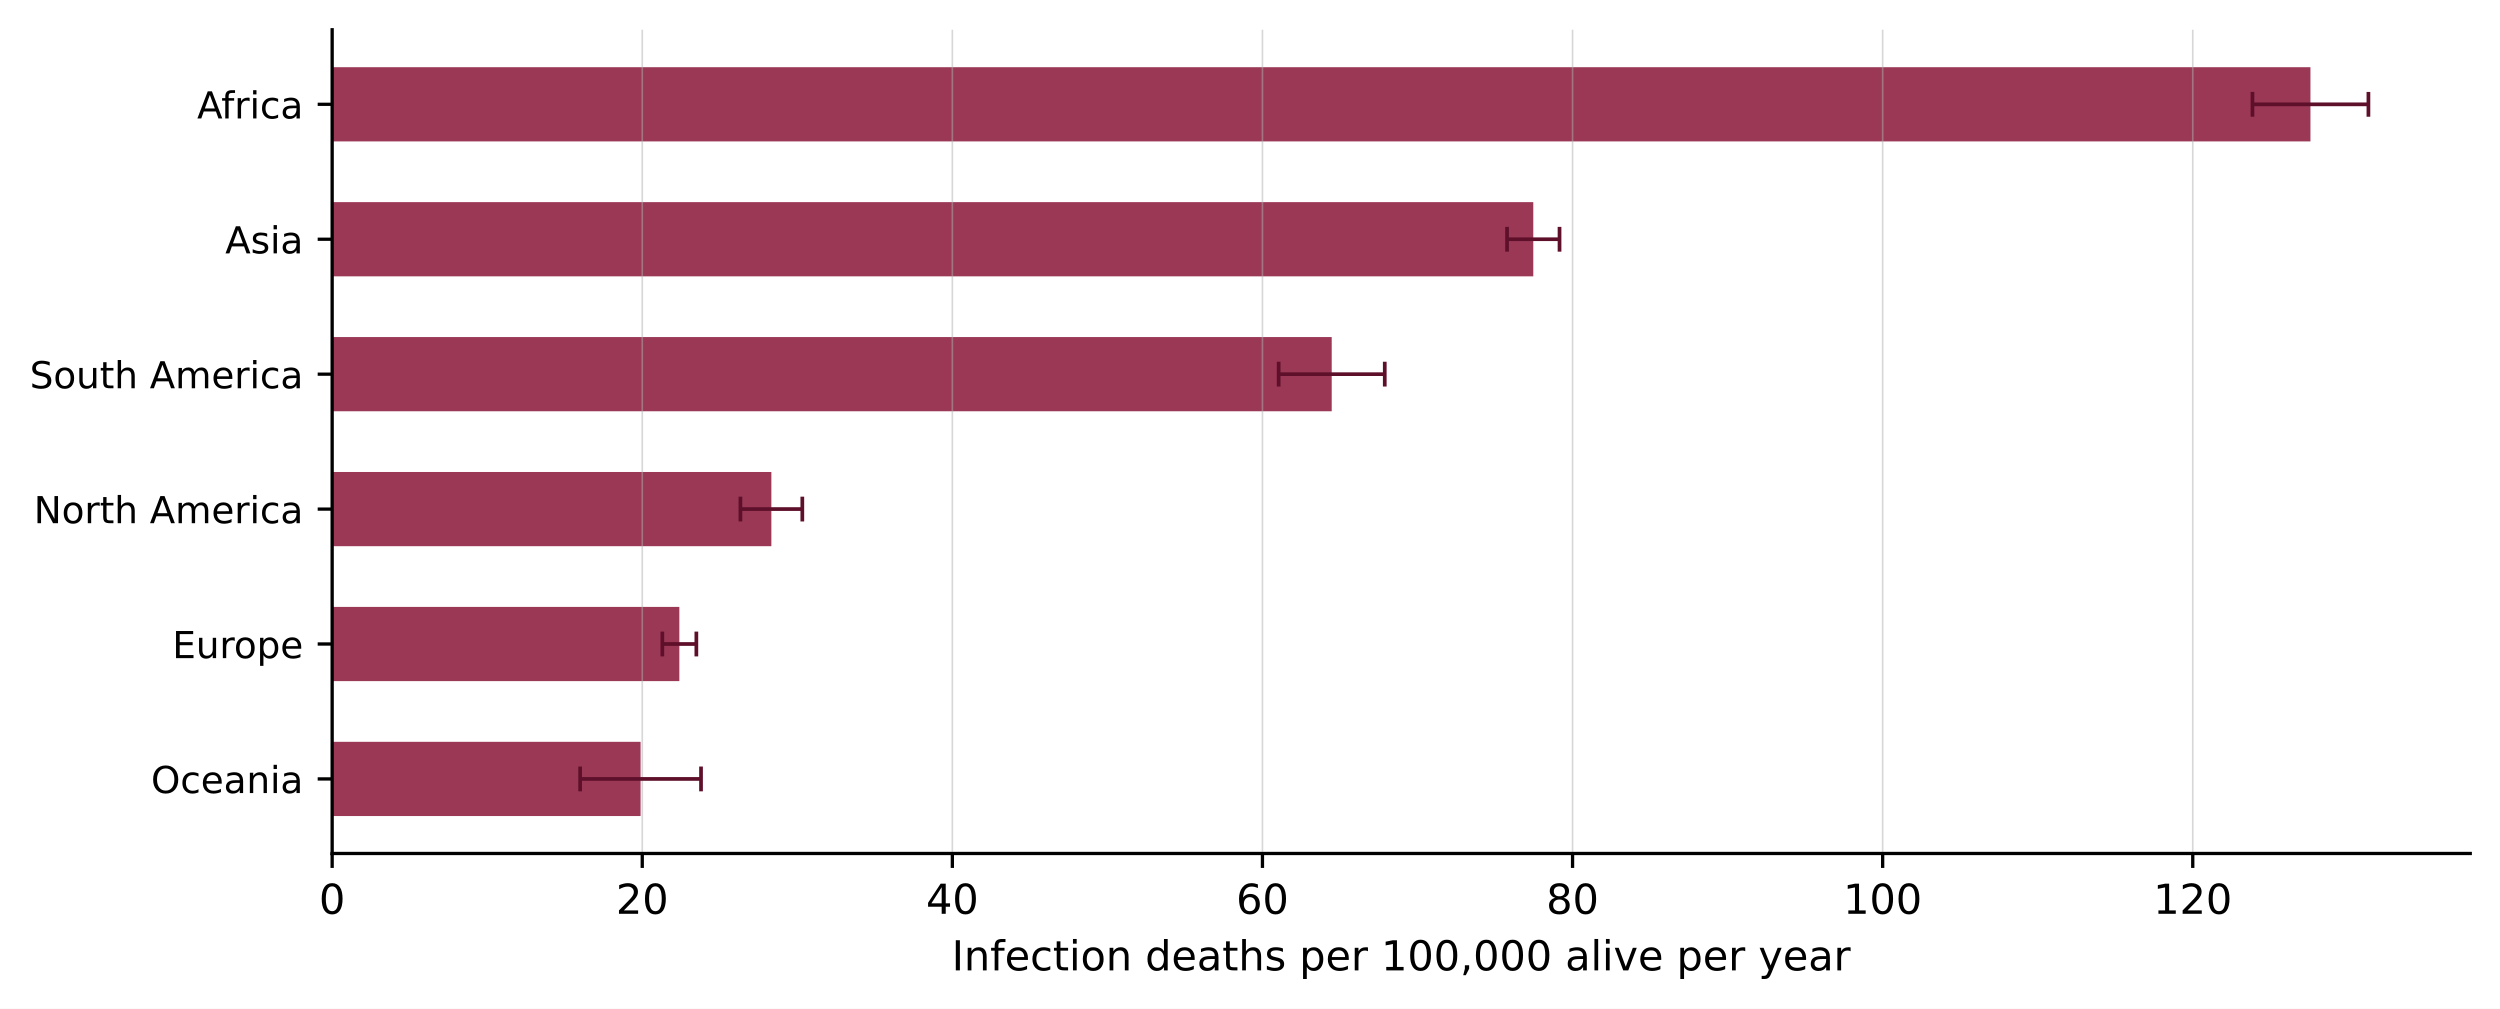
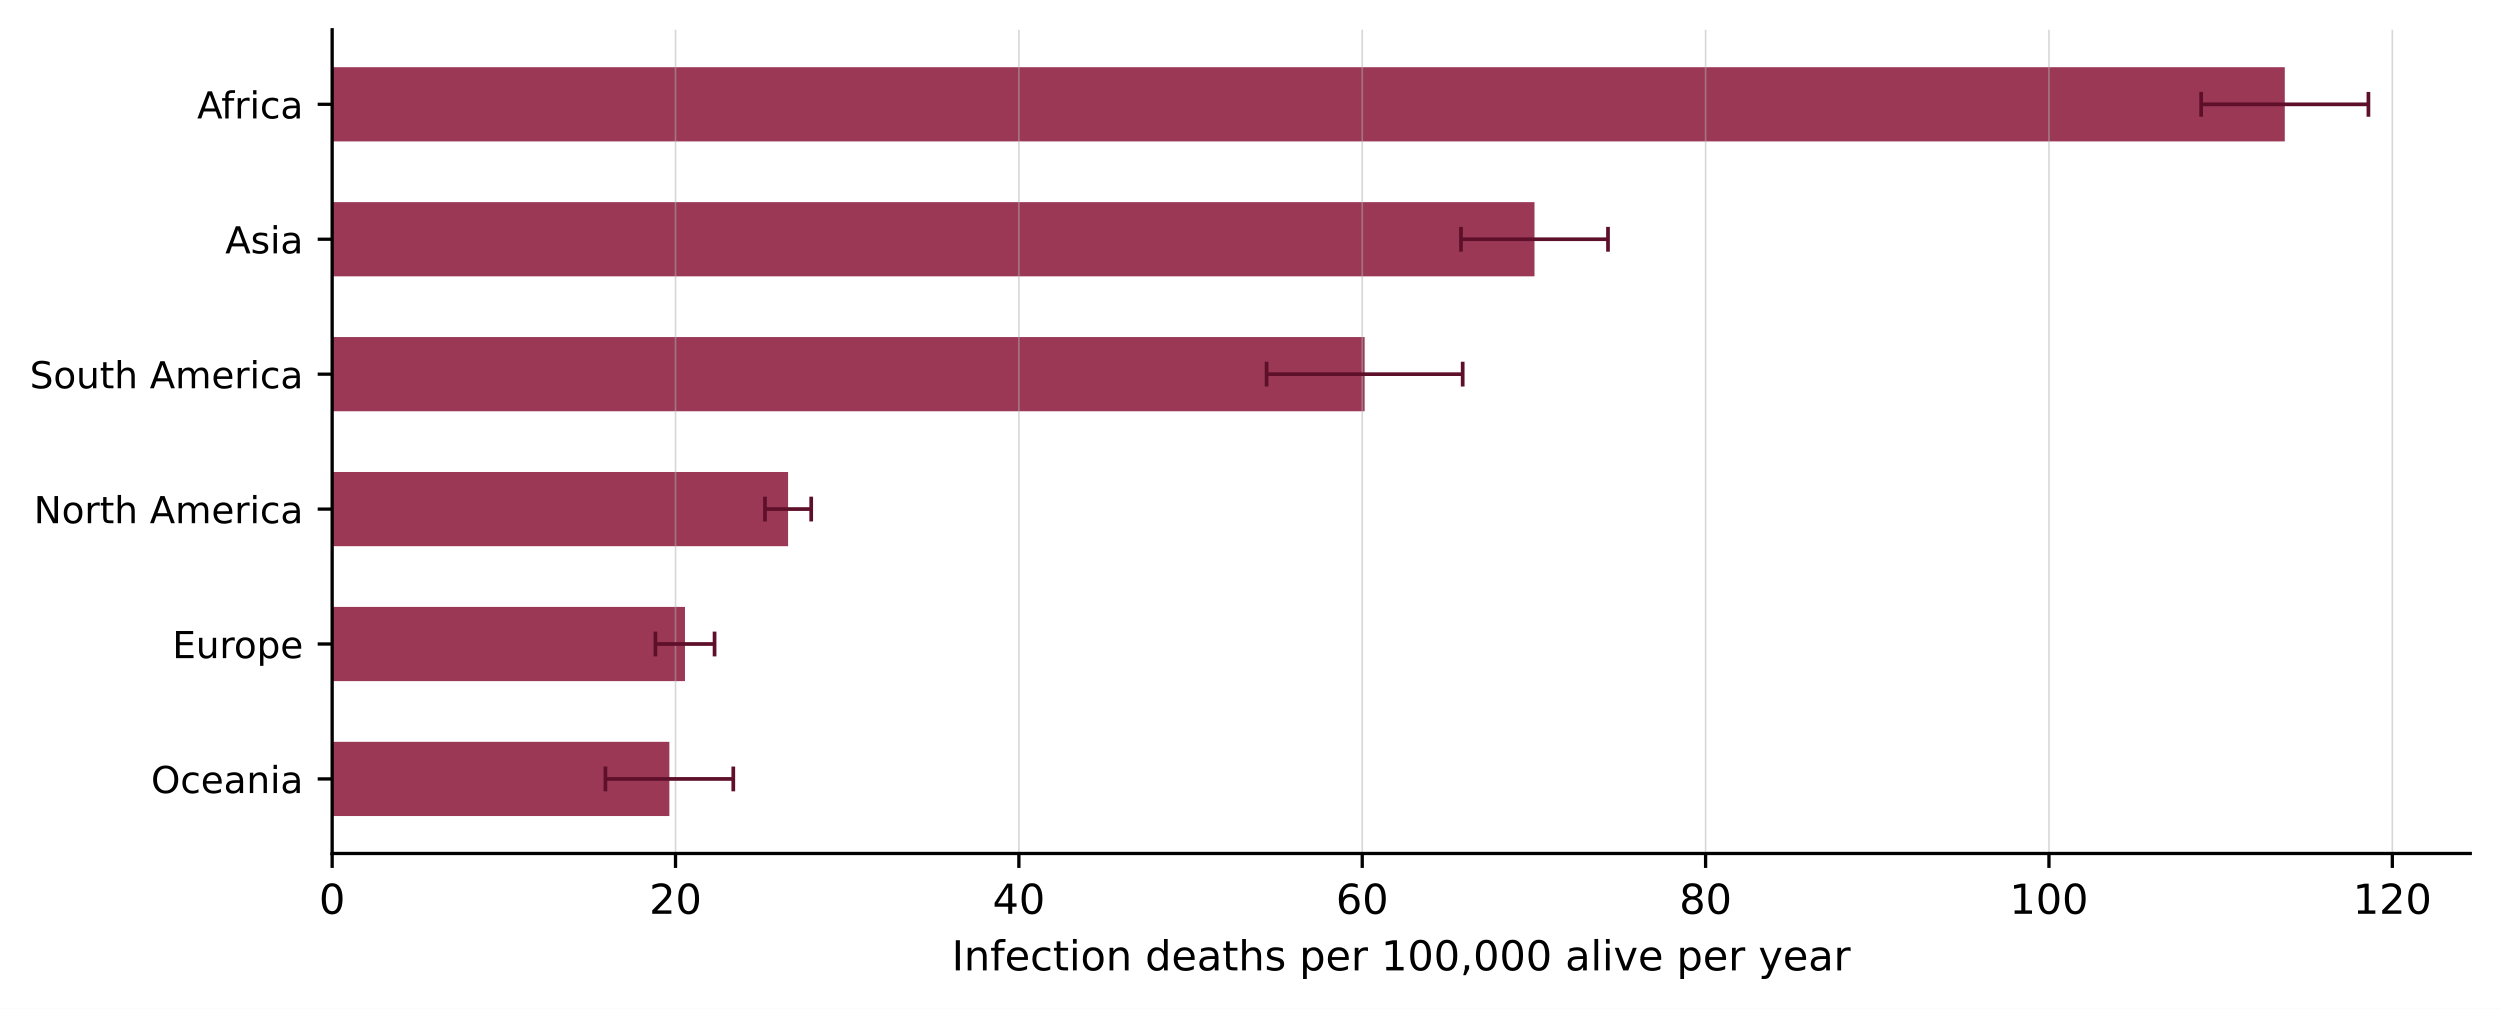
<svg xmlns="http://www.w3.org/2000/svg" xmlns:xlink="http://www.w3.org/1999/xlink" width="604.702pt" height="243.996pt" viewBox="0 0 604.702 243.996" version="1.1">
  <defs>
    <style type="text/css">*{stroke-linejoin: round; stroke-linecap: butt}</style>
  </defs>
  <g id="figure_1">
    <g id="patch_1">
      <path d="M 0 243.996  L 604.702 243.996  L 604.702 0  L 0 0  z " style="fill: #ffffff" />
    </g>
    <g id="axes_1">
      <g id="patch_2">
        <path d="M 80.342 206.44  L 597.502 206.44  L 597.502 7.2  L 80.342 7.2  z " style="fill: #ffffff" />
      </g>
      <g id="patch_3">
-         <path d="M 80.342 197.384  L 154.944 197.384  L 154.944 179.434  L 80.342 179.434  z " clip-path="url(#pa76c297d88)" style="fill: #8c1d40; opacity: 0.88" />
+         <path d="M 80.342 197.384  L 161.906 197.384  L 161.906 179.434  L 80.342 179.434  z " clip-path="url(#p7c0ddeac1a)" style="fill: #8c1d40; opacity: 0.88" />
      </g>
      <g id="patch_4">
-         <path d="M 80.342 164.748  L 164.319 164.748  L 164.319 146.799  L 80.342 146.799  z " clip-path="url(#pa76c297d88)" style="fill: #8c1d40; opacity: 0.88" />
+         <path d="M 80.342 164.748  L 165.685 164.748  L 165.685 146.799  L 80.342 146.799  z " clip-path="url(#p7c0ddeac1a)" style="fill: #8c1d40; opacity: 0.88" />
      </g>
      <g id="patch_5">
-         <path d="M 80.342 132.113  L 186.577 132.113  L 186.577 114.163  L 80.342 114.163  z " clip-path="url(#pa76c297d88)" style="fill: #8c1d40; opacity: 0.88" />
+         <path d="M 80.342 132.113  L 190.622 132.113  L 190.622 114.163  L 80.342 114.163  z " clip-path="url(#p7c0ddeac1a)" style="fill: #8c1d40; opacity: 0.88" />
      </g>
      <g id="patch_6">
-         <path d="M 80.342 99.477  L 322.115 99.477  L 322.115 81.527  L 80.342 81.527  z " clip-path="url(#pa76c297d88)" style="fill: #8c1d40; opacity: 0.88" />
+         <path d="M 80.342 99.477  L 330.08 99.477  L 330.08 81.527  L 80.342 81.527  z " clip-path="url(#p7c0ddeac1a)" style="fill: #8c1d40; opacity: 0.88" />
      </g>
      <g id="patch_7">
-         <path d="M 80.342 66.841  L 370.873 66.841  L 370.873 48.892  L 80.342 48.892  z " clip-path="url(#pa76c297d88)" style="fill: #8c1d40; opacity: 0.88" />
+         <path d="M 80.342 66.841  L 371.164 66.841  L 371.164 48.892  L 80.342 48.892  z " clip-path="url(#p7c0ddeac1a)" style="fill: #8c1d40; opacity: 0.88" />
      </g>
      <g id="patch_8">
-         <path d="M 80.342 34.206  L 558.851 34.206  L 558.851 16.256  L 80.342 16.256  z " clip-path="url(#pa76c297d88)" style="fill: #8c1d40; opacity: 0.88" />
+         <path d="M 80.342 34.206  L 552.646 34.206  L 552.646 16.256  L 80.342 16.256  z " clip-path="url(#p7c0ddeac1a)" style="fill: #8c1d40; opacity: 0.88" />
      </g>
      <g id="matplotlib.axis_1">
        <g id="xtick_1">
          <g id="line2d_1">
-             <path d="M 80.342 206.44  L 80.342 7.2  " clip-path="url(#pa76c297d88)" style="fill: none; stroke: #b0b0b0; stroke-opacity: 0.5; stroke-width: 0.4; stroke-linecap: square" />
+             <path d="M 80.342 206.44  L 80.342 7.2  " clip-path="url(#p7c0ddeac1a)" style="fill: none; stroke: #b0b0b0; stroke-opacity: 0.5; stroke-width: 0.4; stroke-linecap: square" />
          </g>
          <g id="line2d_2">
            <defs>
-               <path id="mdfb5f57698" d="M 0 0  L 0 3.5  " style="stroke: #000000; stroke-width: 0.8" />
+               <path id="m0e5af4dae8" d="M 0 0  L 0 3.5  " style="stroke: #000000; stroke-width: 0.8" />
            </defs>
            <g>
-               <use xlink:href="#mdfb5f57698" x="80.342" y="206.44" style="stroke: #000000; stroke-width: 0.8" />
+               <use xlink:href="#m0e5af4dae8" x="80.342" y="206.44" style="stroke: #000000; stroke-width: 0.8" />
            </g>
          </g>
          <g id="text_1">
            <g transform="translate(77.16031 221.0384) scale(0.1 -0.1)">
              <defs>
                <path id="DejaVuSans-30" d="M 2034 4250  Q 1547 4250 1301 3770  Q 1056 3291 1056 2328  Q 1056 1369 1301 889  Q 1547 409 2034 409  Q 2525 409 2770 889  Q 3016 1369 3016 2328  Q 3016 3291 2770 3770  Q 2525 4250 2034 4250  z M 2034 4750  Q 2819 4750 3233 4129  Q 3647 3509 3647 2328  Q 3647 1150 3233 529  Q 2819 -91 2034 -91  Q 1250 -91 836 529  Q 422 1150 422 2328  Q 422 3509 836 4129  Q 1250 4750 2034 4750  z " transform="scale(0.015625)" />
              </defs>
              <use xlink:href="#DejaVuSans-30" />
            </g>
          </g>
        </g>
        <g id="xtick_2">
          <g id="line2d_3">
-             <path d="M 155.349 206.44  L 155.349 7.2  " clip-path="url(#pa76c297d88)" style="fill: none; stroke: #b0b0b0; stroke-opacity: 0.5; stroke-width: 0.4; stroke-linecap: square" />
+             <path d="M 163.394 206.44  L 163.394 7.2  " clip-path="url(#p7c0ddeac1a)" style="fill: none; stroke: #b0b0b0; stroke-opacity: 0.5; stroke-width: 0.4; stroke-linecap: square" />
          </g>
          <g id="line2d_4">
            <g>
-               <use xlink:href="#mdfb5f57698" x="155.349" y="206.44" style="stroke: #000000; stroke-width: 0.8" />
+               <use xlink:href="#m0e5af4dae8" x="163.394" y="206.44" style="stroke: #000000; stroke-width: 0.8" />
            </g>
          </g>
          <g id="text_2">
-             <g transform="translate(148.9863 221.0384) scale(0.1 -0.1)">
+             <g transform="translate(157.0313 221.0384) scale(0.1 -0.1)">
              <defs>
                <path id="DejaVuSans-32" d="M 1228 531  L 3431 531  L 3431 0  L 469 0  L 469 531  Q 828 903 1448 1529  Q 2069 2156 2228 2338  Q 2531 2678 2651 2914  Q 2772 3150 2772 3378  Q 2772 3750 2511 3984  Q 2250 4219 1831 4219  Q 1534 4219 1204 4116  Q 875 4013 500 3803  L 500 4441  Q 881 4594 1212 4672  Q 1544 4750 1819 4750  Q 2544 4750 2975 4387  Q 3406 4025 3406 3419  Q 3406 3131 3298 2873  Q 3191 2616 2906 2266  Q 2828 2175 2409 1742  Q 1991 1309 1228 531  z " transform="scale(0.015625)" />
              </defs>
              <use xlink:href="#DejaVuSans-32" />
              <use xlink:href="#DejaVuSans-30" transform="translate(63.62305 0)" />
            </g>
          </g>
        </g>
        <g id="xtick_3">
          <g id="line2d_5">
-             <path d="M 230.356 206.44  L 230.356 7.2  " clip-path="url(#pa76c297d88)" style="fill: none; stroke: #b0b0b0; stroke-opacity: 0.5; stroke-width: 0.4; stroke-linecap: square" />
+             <path d="M 246.446 206.44  L 246.446 7.2  " clip-path="url(#p7c0ddeac1a)" style="fill: none; stroke: #b0b0b0; stroke-opacity: 0.5; stroke-width: 0.4; stroke-linecap: square" />
          </g>
          <g id="line2d_6">
            <g>
-               <use xlink:href="#mdfb5f57698" x="230.356" y="206.44" style="stroke: #000000; stroke-width: 0.8" />
+               <use xlink:href="#m0e5af4dae8" x="246.446" y="206.44" style="stroke: #000000; stroke-width: 0.8" />
            </g>
          </g>
          <g id="text_3">
-             <g transform="translate(223.9935 221.0384) scale(0.1 -0.1)">
+             <g transform="translate(240.0835 221.0384) scale(0.1 -0.1)">
              <defs>
                <path id="DejaVuSans-34" d="M 2419 4116  L 825 1625  L 2419 1625  L 2419 4116  z M 2253 4666  L 3047 4666  L 3047 1625  L 3713 1625  L 3713 1100  L 3047 1100  L 3047 0  L 2419 0  L 2419 1100  L 313 1100  L 313 1709  L 2253 4666  z " transform="scale(0.015625)" />
              </defs>
              <use xlink:href="#DejaVuSans-34" />
              <use xlink:href="#DejaVuSans-30" transform="translate(63.62305 0)" />
            </g>
          </g>
        </g>
        <g id="xtick_4">
          <g id="line2d_7">
-             <path d="M 305.363 206.44  L 305.363 7.2  " clip-path="url(#pa76c297d88)" style="fill: none; stroke: #b0b0b0; stroke-opacity: 0.5; stroke-width: 0.4; stroke-linecap: square" />
+             <path d="M 329.498 206.44  L 329.498 7.2  " clip-path="url(#p7c0ddeac1a)" style="fill: none; stroke: #b0b0b0; stroke-opacity: 0.5; stroke-width: 0.4; stroke-linecap: square" />
          </g>
          <g id="line2d_8">
            <g>
-               <use xlink:href="#mdfb5f57698" x="305.363" y="206.44" style="stroke: #000000; stroke-width: 0.8" />
+               <use xlink:href="#m0e5af4dae8" x="329.498" y="206.44" style="stroke: #000000; stroke-width: 0.8" />
            </g>
          </g>
          <g id="text_4">
-             <g transform="translate(299.0008 221.0384) scale(0.1 -0.1)">
+             <g transform="translate(323.1357 221.0384) scale(0.1 -0.1)">
              <defs>
                <path id="DejaVuSans-36" d="M 2113 2584  Q 1688 2584 1439 2293  Q 1191 2003 1191 1497  Q 1191 994 1439 701  Q 1688 409 2113 409  Q 2538 409 2786 701  Q 3034 994 3034 1497  Q 3034 2003 2786 2293  Q 2538 2584 2113 2584  z M 3366 4563  L 3366 3988  Q 3128 4100 2886 4159  Q 2644 4219 2406 4219  Q 1781 4219 1451 3797  Q 1122 3375 1075 2522  Q 1259 2794 1537 2939  Q 1816 3084 2150 3084  Q 2853 3084 3261 2657  Q 3669 2231 3669 1497  Q 3669 778 3244 343  Q 2819 -91 2113 -91  Q 1303 -91 875 529  Q 447 1150 447 2328  Q 447 3434 972 4092  Q 1497 4750 2381 4750  Q 2619 4750 2861 4703  Q 3103 4656 3366 4563  z " transform="scale(0.015625)" />
              </defs>
              <use xlink:href="#DejaVuSans-36" />
              <use xlink:href="#DejaVuSans-30" transform="translate(63.62305 0)" />
            </g>
          </g>
        </g>
        <g id="xtick_5">
          <g id="line2d_9">
-             <path d="M 380.371 206.44  L 380.371 7.2  " clip-path="url(#pa76c297d88)" style="fill: none; stroke: #b0b0b0; stroke-opacity: 0.5; stroke-width: 0.4; stroke-linecap: square" />
+             <path d="M 412.55 206.44  L 412.55 7.2  " clip-path="url(#p7c0ddeac1a)" style="fill: none; stroke: #b0b0b0; stroke-opacity: 0.5; stroke-width: 0.4; stroke-linecap: square" />
          </g>
          <g id="line2d_10">
            <g>
-               <use xlink:href="#mdfb5f57698" x="380.371" y="206.44" style="stroke: #000000; stroke-width: 0.8" />
+               <use xlink:href="#m0e5af4dae8" x="412.55" y="206.44" style="stroke: #000000; stroke-width: 0.8" />
            </g>
          </g>
          <g id="text_5">
-             <g transform="translate(374.008 221.0384) scale(0.1 -0.1)">
+             <g transform="translate(406.1879 221.0384) scale(0.1 -0.1)">
              <defs>
                <path id="DejaVuSans-38" d="M 2034 2216  Q 1584 2216 1326 1975  Q 1069 1734 1069 1313  Q 1069 891 1326 650  Q 1584 409 2034 409  Q 2484 409 2743 651  Q 3003 894 3003 1313  Q 3003 1734 2745 1975  Q 2488 2216 2034 2216  z M 1403 2484  Q 997 2584 770 2862  Q 544 3141 544 3541  Q 544 4100 942 4425  Q 1341 4750 2034 4750  Q 2731 4750 3128 4425  Q 3525 4100 3525 3541  Q 3525 3141 3298 2862  Q 3072 2584 2669 2484  Q 3125 2378 3379 2068  Q 3634 1759 3634 1313  Q 3634 634 3220 271  Q 2806 -91 2034 -91  Q 1263 -91 848 271  Q 434 634 434 1313  Q 434 1759 690 2068  Q 947 2378 1403 2484  z M 1172 3481  Q 1172 3119 1398 2916  Q 1625 2713 2034 2713  Q 2441 2713 2670 2916  Q 2900 3119 2900 3481  Q 2900 3844 2670 4047  Q 2441 4250 2034 4250  Q 1625 4250 1398 4047  Q 1172 3844 1172 3481  z " transform="scale(0.015625)" />
              </defs>
              <use xlink:href="#DejaVuSans-38" />
              <use xlink:href="#DejaVuSans-30" transform="translate(63.62305 0)" />
            </g>
          </g>
        </g>
        <g id="xtick_6">
          <g id="line2d_11">
-             <path d="M 455.378 206.44  L 455.378 7.2  " clip-path="url(#pa76c297d88)" style="fill: none; stroke: #b0b0b0; stroke-opacity: 0.5; stroke-width: 0.4; stroke-linecap: square" />
+             <path d="M 495.603 206.44  L 495.603 7.2  " clip-path="url(#p7c0ddeac1a)" style="fill: none; stroke: #b0b0b0; stroke-opacity: 0.5; stroke-width: 0.4; stroke-linecap: square" />
          </g>
          <g id="line2d_12">
            <g>
-               <use xlink:href="#mdfb5f57698" x="455.378" y="206.44" style="stroke: #000000; stroke-width: 0.8" />
+               <use xlink:href="#m0e5af4dae8" x="495.603" y="206.44" style="stroke: #000000; stroke-width: 0.8" />
            </g>
          </g>
          <g id="text_6">
-             <g transform="translate(445.834 221.0384) scale(0.1 -0.1)">
+             <g transform="translate(486.0588 221.0384) scale(0.1 -0.1)">
              <defs>
                <path id="DejaVuSans-31" d="M 794 531  L 1825 531  L 1825 4091  L 703 3866  L 703 4441  L 1819 4666  L 2450 4666  L 2450 531  L 3481 531  L 3481 0  L 794 0  L 794 531  z " transform="scale(0.015625)" />
              </defs>
              <use xlink:href="#DejaVuSans-31" />
              <use xlink:href="#DejaVuSans-30" transform="translate(63.62305 0)" />
              <use xlink:href="#DejaVuSans-30" transform="translate(127.2461 0)" />
            </g>
          </g>
        </g>
        <g id="xtick_7">
          <g id="line2d_13">
-             <path d="M 530.385 206.44  L 530.385 7.2  " clip-path="url(#pa76c297d88)" style="fill: none; stroke: #b0b0b0; stroke-opacity: 0.5; stroke-width: 0.4; stroke-linecap: square" />
+             <path d="M 578.655 206.44  L 578.655 7.2  " clip-path="url(#p7c0ddeac1a)" style="fill: none; stroke: #b0b0b0; stroke-opacity: 0.5; stroke-width: 0.4; stroke-linecap: square" />
          </g>
          <g id="line2d_14">
            <g>
-               <use xlink:href="#mdfb5f57698" x="530.385" y="206.44" style="stroke: #000000; stroke-width: 0.8" />
+               <use xlink:href="#m0e5af4dae8" x="578.655" y="206.44" style="stroke: #000000; stroke-width: 0.8" />
            </g>
          </g>
          <g id="text_7">
-             <g transform="translate(520.8413 221.0384) scale(0.1 -0.1)">
+             <g transform="translate(569.111 221.0384) scale(0.1 -0.1)">
              <use xlink:href="#DejaVuSans-31" />
              <use xlink:href="#DejaVuSans-32" transform="translate(63.62305 0)" />
              <use xlink:href="#DejaVuSans-30" transform="translate(127.2461 0)" />
            </g>
          </g>
        </g>
        <g id="text_8">
          <g transform="translate(230.2091 234.7166) scale(0.1 -0.1)">
            <defs>
              <path id="DejaVuSans-49" d="M 628 4666  L 1259 4666  L 1259 0  L 628 0  L 628 4666  z " transform="scale(0.015625)" />
              <path id="DejaVuSans-6e" d="M 3513 2113  L 3513 0  L 2938 0  L 2938 2094  Q 2938 2591 2744 2837  Q 2550 3084 2163 3084  Q 1697 3084 1428 2787  Q 1159 2491 1159 1978  L 1159 0  L 581 0  L 581 3500  L 1159 3500  L 1159 2956  Q 1366 3272 1645 3428  Q 1925 3584 2291 3584  Q 2894 3584 3203 3211  Q 3513 2838 3513 2113  z " transform="scale(0.015625)" />
              <path id="DejaVuSans-66" d="M 2375 4863  L 2375 4384  L 1825 4384  Q 1516 4384 1395 4259  Q 1275 4134 1275 3809  L 1275 3500  L 2222 3500  L 2222 3053  L 1275 3053  L 1275 0  L 697 0  L 697 3053  L 147 3053  L 147 3500  L 697 3500  L 697 3744  Q 697 4328 969 4595  Q 1241 4863 1831 4863  L 2375 4863  z " transform="scale(0.015625)" />
              <path id="DejaVuSans-65" d="M 3597 1894  L 3597 1613  L 953 1613  Q 991 1019 1311 708  Q 1631 397 2203 397  Q 2534 397 2845 478  Q 3156 559 3463 722  L 3463 178  Q 3153 47 2828 -22  Q 2503 -91 2169 -91  Q 1331 -91 842 396  Q 353 884 353 1716  Q 353 2575 817 3079  Q 1281 3584 2069 3584  Q 2775 3584 3186 3129  Q 3597 2675 3597 1894  z M 3022 2063  Q 3016 2534 2758 2815  Q 2500 3097 2075 3097  Q 1594 3097 1305 2825  Q 1016 2553 972 2059  L 3022 2063  z " transform="scale(0.015625)" />
              <path id="DejaVuSans-63" d="M 3122 3366  L 3122 2828  Q 2878 2963 2633 3030  Q 2388 3097 2138 3097  Q 1578 3097 1268 2742  Q 959 2388 959 1747  Q 959 1106 1268 751  Q 1578 397 2138 397  Q 2388 397 2633 464  Q 2878 531 3122 666  L 3122 134  Q 2881 22 2623 -34  Q 2366 -91 2075 -91  Q 1284 -91 818 406  Q 353 903 353 1747  Q 353 2603 823 3093  Q 1294 3584 2113 3584  Q 2378 3584 2631 3529  Q 2884 3475 3122 3366  z " transform="scale(0.015625)" />
              <path id="DejaVuSans-74" d="M 1172 4494  L 1172 3500  L 2356 3500  L 2356 3053  L 1172 3053  L 1172 1153  Q 1172 725 1289 603  Q 1406 481 1766 481  L 2356 481  L 2356 0  L 1766 0  Q 1100 0 847 248  Q 594 497 594 1153  L 594 3053  L 172 3053  L 172 3500  L 594 3500  L 594 4494  L 1172 4494  z " transform="scale(0.015625)" />
              <path id="DejaVuSans-69" d="M 603 3500  L 1178 3500  L 1178 0  L 603 0  L 603 3500  z M 603 4863  L 1178 4863  L 1178 4134  L 603 4134  L 603 4863  z " transform="scale(0.015625)" />
              <path id="DejaVuSans-6f" d="M 1959 3097  Q 1497 3097 1228 2736  Q 959 2375 959 1747  Q 959 1119 1226 758  Q 1494 397 1959 397  Q 2419 397 2687 759  Q 2956 1122 2956 1747  Q 2956 2369 2687 2733  Q 2419 3097 1959 3097  z M 1959 3584  Q 2709 3584 3137 3096  Q 3566 2609 3566 1747  Q 3566 888 3137 398  Q 2709 -91 1959 -91  Q 1206 -91 779 398  Q 353 888 353 1747  Q 353 2609 779 3096  Q 1206 3584 1959 3584  z " transform="scale(0.015625)" />
              <path id="DejaVuSans-20" transform="scale(0.015625)" />
              <path id="DejaVuSans-64" d="M 2906 2969  L 2906 4863  L 3481 4863  L 3481 0  L 2906 0  L 2906 525  Q 2725 213 2448 61  Q 2172 -91 1784 -91  Q 1150 -91 751 415  Q 353 922 353 1747  Q 353 2572 751 3078  Q 1150 3584 1784 3584  Q 2172 3584 2448 3432  Q 2725 3281 2906 2969  z M 947 1747  Q 947 1113 1208 752  Q 1469 391 1925 391  Q 2381 391 2643 752  Q 2906 1113 2906 1747  Q 2906 2381 2643 2742  Q 2381 3103 1925 3103  Q 1469 3103 1208 2742  Q 947 2381 947 1747  z " transform="scale(0.015625)" />
              <path id="DejaVuSans-61" d="M 2194 1759  Q 1497 1759 1228 1600  Q 959 1441 959 1056  Q 959 750 1161 570  Q 1363 391 1709 391  Q 2188 391 2477 730  Q 2766 1069 2766 1631  L 2766 1759  L 2194 1759  z M 3341 1997  L 3341 0  L 2766 0  L 2766 531  Q 2569 213 2275 61  Q 1981 -91 1556 -91  Q 1019 -91 701 211  Q 384 513 384 1019  Q 384 1609 779 1909  Q 1175 2209 1959 2209  L 2766 2209  L 2766 2266  Q 2766 2663 2505 2880  Q 2244 3097 1772 3097  Q 1472 3097 1187 3025  Q 903 2953 641 2809  L 641 3341  Q 956 3463 1253 3523  Q 1550 3584 1831 3584  Q 2591 3584 2966 3190  Q 3341 2797 3341 1997  z " transform="scale(0.015625)" />
              <path id="DejaVuSans-68" d="M 3513 2113  L 3513 0  L 2938 0  L 2938 2094  Q 2938 2591 2744 2837  Q 2550 3084 2163 3084  Q 1697 3084 1428 2787  Q 1159 2491 1159 1978  L 1159 0  L 581 0  L 581 4863  L 1159 4863  L 1159 2956  Q 1366 3272 1645 3428  Q 1925 3584 2291 3584  Q 2894 3584 3203 3211  Q 3513 2838 3513 2113  z " transform="scale(0.015625)" />
              <path id="DejaVuSans-73" d="M 2834 3397  L 2834 2853  Q 2591 2978 2328 3040  Q 2066 3103 1784 3103  Q 1356 3103 1142 2972  Q 928 2841 928 2578  Q 928 2378 1081 2264  Q 1234 2150 1697 2047  L 1894 2003  Q 2506 1872 2764 1633  Q 3022 1394 3022 966  Q 3022 478 2636 193  Q 2250 -91 1575 -91  Q 1294 -91 989 -36  Q 684 19 347 128  L 347 722  Q 666 556 975 473  Q 1284 391 1588 391  Q 1994 391 2212 530  Q 2431 669 2431 922  Q 2431 1156 2273 1281  Q 2116 1406 1581 1522  L 1381 1569  Q 847 1681 609 1914  Q 372 2147 372 2553  Q 372 3047 722 3315  Q 1072 3584 1716 3584  Q 2034 3584 2315 3537  Q 2597 3491 2834 3397  z " transform="scale(0.015625)" />
              <path id="DejaVuSans-70" d="M 1159 525  L 1159 -1331  L 581 -1331  L 581 3500  L 1159 3500  L 1159 2969  Q 1341 3281 1617 3432  Q 1894 3584 2278 3584  Q 2916 3584 3314 3078  Q 3713 2572 3713 1747  Q 3713 922 3314 415  Q 2916 -91 2278 -91  Q 1894 -91 1617 61  Q 1341 213 1159 525  z M 3116 1747  Q 3116 2381 2855 2742  Q 2594 3103 2138 3103  Q 1681 3103 1420 2742  Q 1159 2381 1159 1747  Q 1159 1113 1420 752  Q 1681 391 2138 391  Q 2594 391 2855 752  Q 3116 1113 3116 1747  z " transform="scale(0.015625)" />
              <path id="DejaVuSans-72" d="M 2631 2963  Q 2534 3019 2420 3045  Q 2306 3072 2169 3072  Q 1681 3072 1420 2755  Q 1159 2438 1159 1844  L 1159 0  L 581 0  L 581 3500  L 1159 3500  L 1159 2956  Q 1341 3275 1631 3429  Q 1922 3584 2338 3584  Q 2397 3584 2469 3576  Q 2541 3569 2628 3553  L 2631 2963  z " transform="scale(0.015625)" />
              <path id="DejaVuSans-2c" d="M 750 794  L 1409 794  L 1409 256  L 897 -744  L 494 -744  L 750 256  L 750 794  z " transform="scale(0.015625)" />
              <path id="DejaVuSans-6c" d="M 603 4863  L 1178 4863  L 1178 0  L 603 0  L 603 4863  z " transform="scale(0.015625)" />
              <path id="DejaVuSans-76" d="M 191 3500  L 800 3500  L 1894 563  L 2988 3500  L 3597 3500  L 2284 0  L 1503 0  L 191 3500  z " transform="scale(0.015625)" />
              <path id="DejaVuSans-79" d="M 2059 -325  Q 1816 -950 1584 -1140  Q 1353 -1331 966 -1331  L 506 -1331  L 506 -850  L 844 -850  Q 1081 -850 1212 -737  Q 1344 -625 1503 -206  L 1606 56  L 191 3500  L 800 3500  L 1894 763  L 2988 3500  L 3597 3500  L 2059 -325  z " transform="scale(0.015625)" />
            </defs>
            <use xlink:href="#DejaVuSans-49" />
            <use xlink:href="#DejaVuSans-6e" transform="translate(29.49219 0)" />
            <use xlink:href="#DejaVuSans-66" transform="translate(92.87109 0)" />
            <use xlink:href="#DejaVuSans-65" transform="translate(128.0762 0)" />
            <use xlink:href="#DejaVuSans-63" transform="translate(189.5996 0)" />
            <use xlink:href="#DejaVuSans-74" transform="translate(244.5801 0)" />
            <use xlink:href="#DejaVuSans-69" transform="translate(283.7891 0)" />
            <use xlink:href="#DejaVuSans-6f" transform="translate(311.5723 0)" />
            <use xlink:href="#DejaVuSans-6e" transform="translate(372.7539 0)" />
            <use xlink:href="#DejaVuSans-20" transform="translate(436.1328 0)" />
            <use xlink:href="#DejaVuSans-64" transform="translate(467.9199 0)" />
            <use xlink:href="#DejaVuSans-65" transform="translate(531.3965 0)" />
            <use xlink:href="#DejaVuSans-61" transform="translate(592.9199 0)" />
            <use xlink:href="#DejaVuSans-74" transform="translate(654.1992 0)" />
            <use xlink:href="#DejaVuSans-68" transform="translate(693.4082 0)" />
            <use xlink:href="#DejaVuSans-73" transform="translate(756.7871 0)" />
            <use xlink:href="#DejaVuSans-20" transform="translate(808.8867 0)" />
            <use xlink:href="#DejaVuSans-70" transform="translate(840.6738 0)" />
            <use xlink:href="#DejaVuSans-65" transform="translate(904.1504 0)" />
            <use xlink:href="#DejaVuSans-72" transform="translate(965.6738 0)" />
            <use xlink:href="#DejaVuSans-20" transform="translate(1006.787 0)" />
            <use xlink:href="#DejaVuSans-31" transform="translate(1038.574 0)" />
            <use xlink:href="#DejaVuSans-30" transform="translate(1102.197 0)" />
            <use xlink:href="#DejaVuSans-30" transform="translate(1165.82 0)" />
            <use xlink:href="#DejaVuSans-2c" transform="translate(1229.443 0)" />
            <use xlink:href="#DejaVuSans-30" transform="translate(1261.23 0)" />
            <use xlink:href="#DejaVuSans-30" transform="translate(1324.854 0)" />
            <use xlink:href="#DejaVuSans-30" transform="translate(1388.477 0)" />
            <use xlink:href="#DejaVuSans-20" transform="translate(1452.1 0)" />
            <use xlink:href="#DejaVuSans-61" transform="translate(1483.887 0)" />
            <use xlink:href="#DejaVuSans-6c" transform="translate(1545.166 0)" />
            <use xlink:href="#DejaVuSans-69" transform="translate(1572.949 0)" />
            <use xlink:href="#DejaVuSans-76" transform="translate(1600.732 0)" />
            <use xlink:href="#DejaVuSans-65" transform="translate(1659.912 0)" />
            <use xlink:href="#DejaVuSans-20" transform="translate(1721.436 0)" />
            <use xlink:href="#DejaVuSans-70" transform="translate(1753.223 0)" />
            <use xlink:href="#DejaVuSans-65" transform="translate(1816.699 0)" />
            <use xlink:href="#DejaVuSans-72" transform="translate(1878.223 0)" />
            <use xlink:href="#DejaVuSans-20" transform="translate(1919.336 0)" />
            <use xlink:href="#DejaVuSans-79" transform="translate(1951.123 0)" />
            <use xlink:href="#DejaVuSans-65" transform="translate(2010.303 0)" />
            <use xlink:href="#DejaVuSans-61" transform="translate(2071.826 0)" />
            <use xlink:href="#DejaVuSans-72" transform="translate(2133.105 0)" />
          </g>
        </g>
      </g>
      <g id="matplotlib.axis_2">
        <g id="ytick_1">
          <g id="line2d_15">
            <defs>
-               <path id="m67c099194d" d="M 0 0  L -3.5 0  " style="stroke: #000000; stroke-width: 0.8" />
+               <path id="m752fc7c68a" d="M 0 0  L -3.5 0  " style="stroke: #000000; stroke-width: 0.8" />
            </defs>
            <g>
-               <use xlink:href="#m67c099194d" x="80.342" y="188.409" style="stroke: #000000; stroke-width: 0.8" />
+               <use xlink:href="#m752fc7c68a" x="80.342" y="188.409" style="stroke: #000000; stroke-width: 0.8" />
            </g>
          </g>
          <g id="text_9">
            <g transform="translate(36.53578 191.8282) scale(0.09 -0.09)">
              <defs>
                <path id="DejaVuSans-4f" d="M 2522 4238  Q 1834 4238 1429 3725  Q 1025 3213 1025 2328  Q 1025 1447 1429 934  Q 1834 422 2522 422  Q 3209 422 3611 934  Q 4013 1447 4013 2328  Q 4013 3213 3611 3725  Q 3209 4238 2522 4238  z M 2522 4750  Q 3503 4750 4090 4092  Q 4678 3434 4678 2328  Q 4678 1225 4090 567  Q 3503 -91 2522 -91  Q 1538 -91 948 565  Q 359 1222 359 2328  Q 359 3434 948 4092  Q 1538 4750 2522 4750  z " transform="scale(0.015625)" />
              </defs>
              <use xlink:href="#DejaVuSans-4f" />
              <use xlink:href="#DejaVuSans-63" transform="translate(78.71094 0)" />
              <use xlink:href="#DejaVuSans-65" transform="translate(133.6914 0)" />
              <use xlink:href="#DejaVuSans-61" transform="translate(195.2148 0)" />
              <use xlink:href="#DejaVuSans-6e" transform="translate(256.4941 0)" />
              <use xlink:href="#DejaVuSans-69" transform="translate(319.873 0)" />
              <use xlink:href="#DejaVuSans-61" transform="translate(347.6562 0)" />
            </g>
          </g>
        </g>
        <g id="ytick_2">
          <g id="line2d_16">
            <g>
-               <use xlink:href="#m67c099194d" x="80.342" y="155.773" style="stroke: #000000; stroke-width: 0.8" />
+               <use xlink:href="#m752fc7c68a" x="80.342" y="155.773" style="stroke: #000000; stroke-width: 0.8" />
            </g>
          </g>
          <g id="text_10">
            <g transform="translate(41.69531 159.1926) scale(0.09 -0.09)">
              <defs>
                <path id="DejaVuSans-45" d="M 628 4666  L 3578 4666  L 3578 4134  L 1259 4134  L 1259 2753  L 3481 2753  L 3481 2222  L 1259 2222  L 1259 531  L 3634 531  L 3634 0  L 628 0  L 628 4666  z " transform="scale(0.015625)" />
                <path id="DejaVuSans-75" d="M 544 1381  L 544 3500  L 1119 3500  L 1119 1403  Q 1119 906 1312 657  Q 1506 409 1894 409  Q 2359 409 2629 706  Q 2900 1003 2900 1516  L 2900 3500  L 3475 3500  L 3475 0  L 2900 0  L 2900 538  Q 2691 219 2414 64  Q 2138 -91 1772 -91  Q 1169 -91 856 284  Q 544 659 544 1381  z M 1991 3584  L 1991 3584  z " transform="scale(0.015625)" />
              </defs>
              <use xlink:href="#DejaVuSans-45" />
              <use xlink:href="#DejaVuSans-75" transform="translate(63.18359 0)" />
              <use xlink:href="#DejaVuSans-72" transform="translate(126.5625 0)" />
              <use xlink:href="#DejaVuSans-6f" transform="translate(165.4258 0)" />
              <use xlink:href="#DejaVuSans-70" transform="translate(226.6074 0)" />
              <use xlink:href="#DejaVuSans-65" transform="translate(290.084 0)" />
            </g>
          </g>
        </g>
        <g id="ytick_3">
          <g id="line2d_17">
            <g>
-               <use xlink:href="#m67c099194d" x="80.342" y="123.138" style="stroke: #000000; stroke-width: 0.8" />
+               <use xlink:href="#m752fc7c68a" x="80.342" y="123.138" style="stroke: #000000; stroke-width: 0.8" />
            </g>
          </g>
          <g id="text_11">
            <g transform="translate(8.184375 126.5571) scale(0.09 -0.09)">
              <defs>
                <path id="DejaVuSans-4e" d="M 628 4666  L 1478 4666  L 3547 763  L 3547 4666  L 4159 4666  L 4159 0  L 3309 0  L 1241 3903  L 1241 0  L 628 0  L 628 4666  z " transform="scale(0.015625)" />
                <path id="DejaVuSans-41" d="M 2188 4044  L 1331 1722  L 3047 1722  L 2188 4044  z M 1831 4666  L 2547 4666  L 4325 0  L 3669 0  L 3244 1197  L 1141 1197  L 716 0  L 50 0  L 1831 4666  z " transform="scale(0.015625)" />
                <path id="DejaVuSans-6d" d="M 3328 2828  Q 3544 3216 3844 3400  Q 4144 3584 4550 3584  Q 5097 3584 5394 3201  Q 5691 2819 5691 2113  L 5691 0  L 5113 0  L 5113 2094  Q 5113 2597 4934 2840  Q 4756 3084 4391 3084  Q 3944 3084 3684 2787  Q 3425 2491 3425 1978  L 3425 0  L 2847 0  L 2847 2094  Q 2847 2600 2669 2842  Q 2491 3084 2119 3084  Q 1678 3084 1418 2786  Q 1159 2488 1159 1978  L 1159 0  L 581 0  L 581 3500  L 1159 3500  L 1159 2956  Q 1356 3278 1631 3431  Q 1906 3584 2284 3584  Q 2666 3584 2933 3390  Q 3200 3197 3328 2828  z " transform="scale(0.015625)" />
              </defs>
              <use xlink:href="#DejaVuSans-4e" />
              <use xlink:href="#DejaVuSans-6f" transform="translate(74.80469 0)" />
              <use xlink:href="#DejaVuSans-72" transform="translate(135.9863 0)" />
              <use xlink:href="#DejaVuSans-74" transform="translate(177.0996 0)" />
              <use xlink:href="#DejaVuSans-68" transform="translate(216.3086 0)" />
              <use xlink:href="#DejaVuSans-20" transform="translate(279.6875 0)" />
              <use xlink:href="#DejaVuSans-41" transform="translate(311.4746 0)" />
              <use xlink:href="#DejaVuSans-6d" transform="translate(379.8828 0)" />
              <use xlink:href="#DejaVuSans-65" transform="translate(477.2949 0)" />
              <use xlink:href="#DejaVuSans-72" transform="translate(538.8184 0)" />
              <use xlink:href="#DejaVuSans-69" transform="translate(579.9316 0)" />
              <use xlink:href="#DejaVuSans-63" transform="translate(607.7148 0)" />
              <use xlink:href="#DejaVuSans-61" transform="translate(662.6953 0)" />
            </g>
          </g>
        </g>
        <g id="ytick_4">
          <g id="line2d_18">
            <g>
-               <use xlink:href="#m67c099194d" x="80.342" y="90.502" style="stroke: #000000; stroke-width: 0.8" />
+               <use xlink:href="#m752fc7c68a" x="80.342" y="90.502" style="stroke: #000000; stroke-width: 0.8" />
            </g>
          </g>
          <g id="text_12">
            <g transform="translate(7.2 93.92153) scale(0.09 -0.09)">
              <defs>
                <path id="DejaVuSans-53" d="M 3425 4513  L 3425 3897  Q 3066 4069 2747 4153  Q 2428 4238 2131 4238  Q 1616 4238 1336 4038  Q 1056 3838 1056 3469  Q 1056 3159 1242 3001  Q 1428 2844 1947 2747  L 2328 2669  Q 3034 2534 3370 2195  Q 3706 1856 3706 1288  Q 3706 609 3251 259  Q 2797 -91 1919 -91  Q 1588 -91 1214 -16  Q 841 59 441 206  L 441 856  Q 825 641 1194 531  Q 1563 422 1919 422  Q 2459 422 2753 634  Q 3047 847 3047 1241  Q 3047 1584 2836 1778  Q 2625 1972 2144 2069  L 1759 2144  Q 1053 2284 737 2584  Q 422 2884 422 3419  Q 422 4038 858 4394  Q 1294 4750 2059 4750  Q 2388 4750 2728 4690  Q 3069 4631 3425 4513  z " transform="scale(0.015625)" />
              </defs>
              <use xlink:href="#DejaVuSans-53" />
              <use xlink:href="#DejaVuSans-6f" transform="translate(63.47656 0)" />
              <use xlink:href="#DejaVuSans-75" transform="translate(124.6582 0)" />
              <use xlink:href="#DejaVuSans-74" transform="translate(188.0371 0)" />
              <use xlink:href="#DejaVuSans-68" transform="translate(227.2461 0)" />
              <use xlink:href="#DejaVuSans-20" transform="translate(290.625 0)" />
              <use xlink:href="#DejaVuSans-41" transform="translate(322.4121 0)" />
              <use xlink:href="#DejaVuSans-6d" transform="translate(390.8203 0)" />
              <use xlink:href="#DejaVuSans-65" transform="translate(488.2324 0)" />
              <use xlink:href="#DejaVuSans-72" transform="translate(549.7559 0)" />
              <use xlink:href="#DejaVuSans-69" transform="translate(590.8691 0)" />
              <use xlink:href="#DejaVuSans-63" transform="translate(618.6523 0)" />
              <use xlink:href="#DejaVuSans-61" transform="translate(673.6328 0)" />
            </g>
          </g>
        </g>
        <g id="ytick_5">
          <g id="line2d_19">
            <g>
-               <use xlink:href="#m67c099194d" x="80.342" y="57.867" style="stroke: #000000; stroke-width: 0.8" />
+               <use xlink:href="#m752fc7c68a" x="80.342" y="57.867" style="stroke: #000000; stroke-width: 0.8" />
            </g>
          </g>
          <g id="text_13">
            <g transform="translate(54.48094 61.28598) scale(0.09 -0.09)">
              <use xlink:href="#DejaVuSans-41" />
              <use xlink:href="#DejaVuSans-73" transform="translate(68.4082 0)" />
              <use xlink:href="#DejaVuSans-69" transform="translate(120.5078 0)" />
              <use xlink:href="#DejaVuSans-61" transform="translate(148.291 0)" />
            </g>
          </g>
        </g>
        <g id="ytick_6">
          <g id="line2d_20">
            <g>
-               <use xlink:href="#m67c099194d" x="80.342" y="25.231" style="stroke: #000000; stroke-width: 0.8" />
+               <use xlink:href="#m752fc7c68a" x="80.342" y="25.231" style="stroke: #000000; stroke-width: 0.8" />
            </g>
          </g>
          <g id="text_14">
            <g transform="translate(47.67891 28.65044) scale(0.09 -0.09)">
              <use xlink:href="#DejaVuSans-41" />
              <use xlink:href="#DejaVuSans-66" transform="translate(64.7832 0)" />
              <use xlink:href="#DejaVuSans-72" transform="translate(99.98828 0)" />
              <use xlink:href="#DejaVuSans-69" transform="translate(141.1016 0)" />
              <use xlink:href="#DejaVuSans-63" transform="translate(168.8848 0)" />
              <use xlink:href="#DejaVuSans-61" transform="translate(223.8652 0)" />
            </g>
          </g>
        </g>
      </g>
      <g id="LineCollection_1">
-         <path d="M 140.324 188.409  L 169.564 188.409  " clip-path="url(#pa76c297d88)" style="fill: none; stroke: #5e102a; stroke-width: 0.9" />
-         <path d="M 160.204 155.773  L 168.434 155.773  " clip-path="url(#pa76c297d88)" style="fill: none; stroke: #5e102a; stroke-width: 0.9" />
-         <path d="M 179.091 123.138  L 194.064 123.138  " clip-path="url(#pa76c297d88)" style="fill: none; stroke: #5e102a; stroke-width: 0.9" />
-         <path d="M 309.283 90.502  L 334.947 90.502  " clip-path="url(#pa76c297d88)" style="fill: none; stroke: #5e102a; stroke-width: 0.9" />
-         <path d="M 364.526 57.867  L 377.219 57.867  " clip-path="url(#pa76c297d88)" style="fill: none; stroke: #5e102a; stroke-width: 0.9" />
-         <path d="M 544.826 25.231  L 572.875 25.231  " clip-path="url(#pa76c297d88)" style="fill: none; stroke: #5e102a; stroke-width: 0.9" />
+         <path d="M 146.443 188.409  L 177.369 188.409  " clip-path="url(#p7c0ddeac1a)" style="fill: none; stroke: #5e102a; stroke-width: 0.9" />
+         <path d="M 158.532 155.773  L 172.839 155.773  " clip-path="url(#p7c0ddeac1a)" style="fill: none; stroke: #5e102a; stroke-width: 0.9" />
+         <path d="M 185.03 123.138  L 196.214 123.138  " clip-path="url(#p7c0ddeac1a)" style="fill: none; stroke: #5e102a; stroke-width: 0.9" />
+         <path d="M 306.364 90.502  L 353.796 90.502  " clip-path="url(#p7c0ddeac1a)" style="fill: none; stroke: #5e102a; stroke-width: 0.9" />
+         <path d="M 353.386 57.867  L 388.943 57.867  " clip-path="url(#p7c0ddeac1a)" style="fill: none; stroke: #5e102a; stroke-width: 0.9" />
+         <path d="M 532.416 25.231  L 572.875 25.231  " clip-path="url(#p7c0ddeac1a)" style="fill: none; stroke: #5e102a; stroke-width: 0.9" />
      </g>
      <g id="line2d_21">
        <defs>
-           <path id="m42dcb8ea88" d="M 0 3  L 0 -3  " style="stroke: #5e102a; stroke-width: 0.9" />
+           <path id="m9eb3b46dec" d="M 0 3  L 0 -3  " style="stroke: #5e102a; stroke-width: 0.9" />
        </defs>
-         <g clip-path="url(#pa76c297d88)">
-           <use xlink:href="#m42dcb8ea88" x="140.324" y="188.409" style="fill: #1f77b4; stroke: #5e102a; stroke-width: 0.9" />
-           <use xlink:href="#m42dcb8ea88" x="160.204" y="155.773" style="fill: #1f77b4; stroke: #5e102a; stroke-width: 0.9" />
-           <use xlink:href="#m42dcb8ea88" x="179.091" y="123.138" style="fill: #1f77b4; stroke: #5e102a; stroke-width: 0.9" />
-           <use xlink:href="#m42dcb8ea88" x="309.283" y="90.502" style="fill: #1f77b4; stroke: #5e102a; stroke-width: 0.9" />
-           <use xlink:href="#m42dcb8ea88" x="364.526" y="57.867" style="fill: #1f77b4; stroke: #5e102a; stroke-width: 0.9" />
-           <use xlink:href="#m42dcb8ea88" x="544.826" y="25.231" style="fill: #1f77b4; stroke: #5e102a; stroke-width: 0.9" />
+         <g clip-path="url(#p7c0ddeac1a)">
+           <use xlink:href="#m9eb3b46dec" x="146.443" y="188.409" style="fill: #1f77b4; stroke: #5e102a; stroke-width: 0.9" />
+           <use xlink:href="#m9eb3b46dec" x="158.532" y="155.773" style="fill: #1f77b4; stroke: #5e102a; stroke-width: 0.9" />
+           <use xlink:href="#m9eb3b46dec" x="185.03" y="123.138" style="fill: #1f77b4; stroke: #5e102a; stroke-width: 0.9" />
+           <use xlink:href="#m9eb3b46dec" x="306.364" y="90.502" style="fill: #1f77b4; stroke: #5e102a; stroke-width: 0.9" />
+           <use xlink:href="#m9eb3b46dec" x="353.386" y="57.867" style="fill: #1f77b4; stroke: #5e102a; stroke-width: 0.9" />
+           <use xlink:href="#m9eb3b46dec" x="532.416" y="25.231" style="fill: #1f77b4; stroke: #5e102a; stroke-width: 0.9" />
        </g>
      </g>
      <g id="line2d_22">
-         <g clip-path="url(#pa76c297d88)">
-           <use xlink:href="#m42dcb8ea88" x="169.564" y="188.409" style="fill: #1f77b4; stroke: #5e102a; stroke-width: 0.9" />
-           <use xlink:href="#m42dcb8ea88" x="168.434" y="155.773" style="fill: #1f77b4; stroke: #5e102a; stroke-width: 0.9" />
-           <use xlink:href="#m42dcb8ea88" x="194.064" y="123.138" style="fill: #1f77b4; stroke: #5e102a; stroke-width: 0.9" />
-           <use xlink:href="#m42dcb8ea88" x="334.947" y="90.502" style="fill: #1f77b4; stroke: #5e102a; stroke-width: 0.9" />
-           <use xlink:href="#m42dcb8ea88" x="377.219" y="57.867" style="fill: #1f77b4; stroke: #5e102a; stroke-width: 0.9" />
-           <use xlink:href="#m42dcb8ea88" x="572.875" y="25.231" style="fill: #1f77b4; stroke: #5e102a; stroke-width: 0.9" />
+         <g clip-path="url(#p7c0ddeac1a)">
+           <use xlink:href="#m9eb3b46dec" x="177.369" y="188.409" style="fill: #1f77b4; stroke: #5e102a; stroke-width: 0.9" />
+           <use xlink:href="#m9eb3b46dec" x="172.839" y="155.773" style="fill: #1f77b4; stroke: #5e102a; stroke-width: 0.9" />
+           <use xlink:href="#m9eb3b46dec" x="196.214" y="123.138" style="fill: #1f77b4; stroke: #5e102a; stroke-width: 0.9" />
+           <use xlink:href="#m9eb3b46dec" x="353.796" y="90.502" style="fill: #1f77b4; stroke: #5e102a; stroke-width: 0.9" />
+           <use xlink:href="#m9eb3b46dec" x="388.943" y="57.867" style="fill: #1f77b4; stroke: #5e102a; stroke-width: 0.9" />
+           <use xlink:href="#m9eb3b46dec" x="572.875" y="25.231" style="fill: #1f77b4; stroke: #5e102a; stroke-width: 0.9" />
        </g>
      </g>
      <g id="patch_9">
        <path d="M 80.342 206.44  L 80.342 7.2  " style="fill: none; stroke: #000000; stroke-width: 0.8; stroke-linejoin: miter; stroke-linecap: square" />
      </g>
      <g id="patch_10">
        <path d="M 80.342 206.44  L 597.502 206.44  " style="fill: none; stroke: #000000; stroke-width: 0.8; stroke-linejoin: miter; stroke-linecap: square" />
      </g>
    </g>
  </g>
  <defs>
-     <clipPath id="pa76c297d88">
+     <clipPath id="p7c0ddeac1a">
      <rect x="80.342" y="7.2" width="517.16" height="199.24" />
    </clipPath>
  </defs>
</svg>
